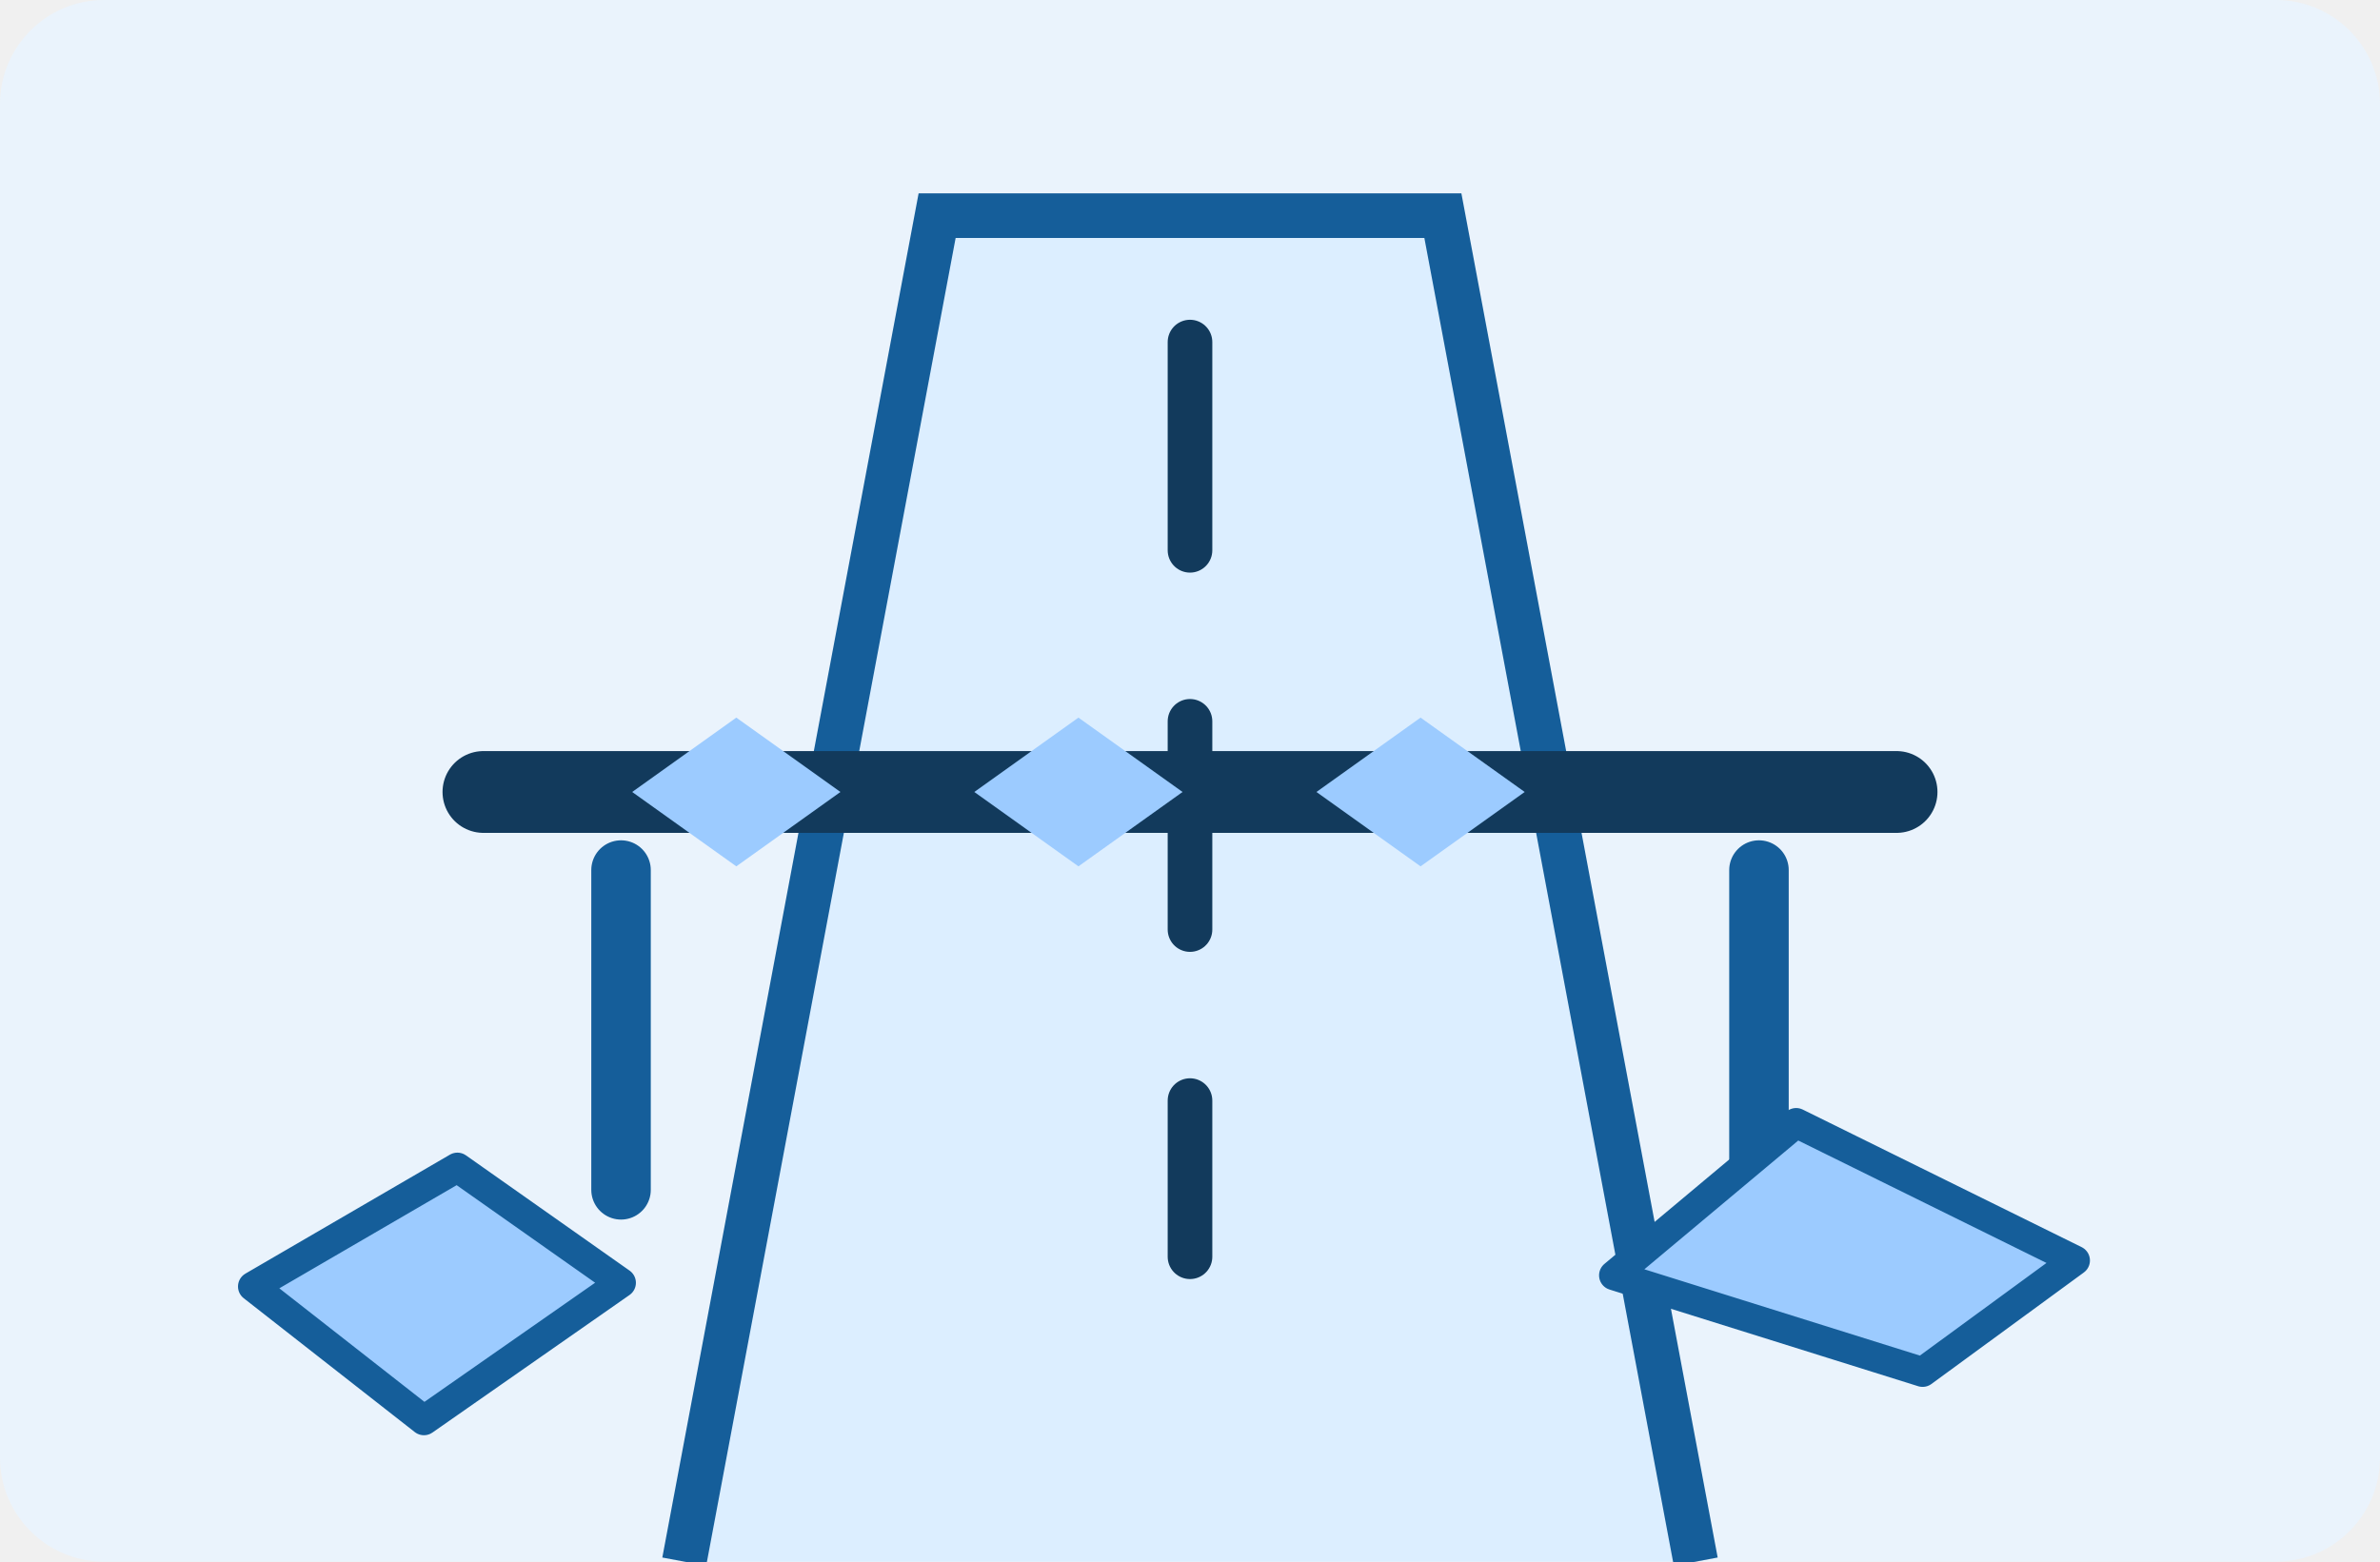
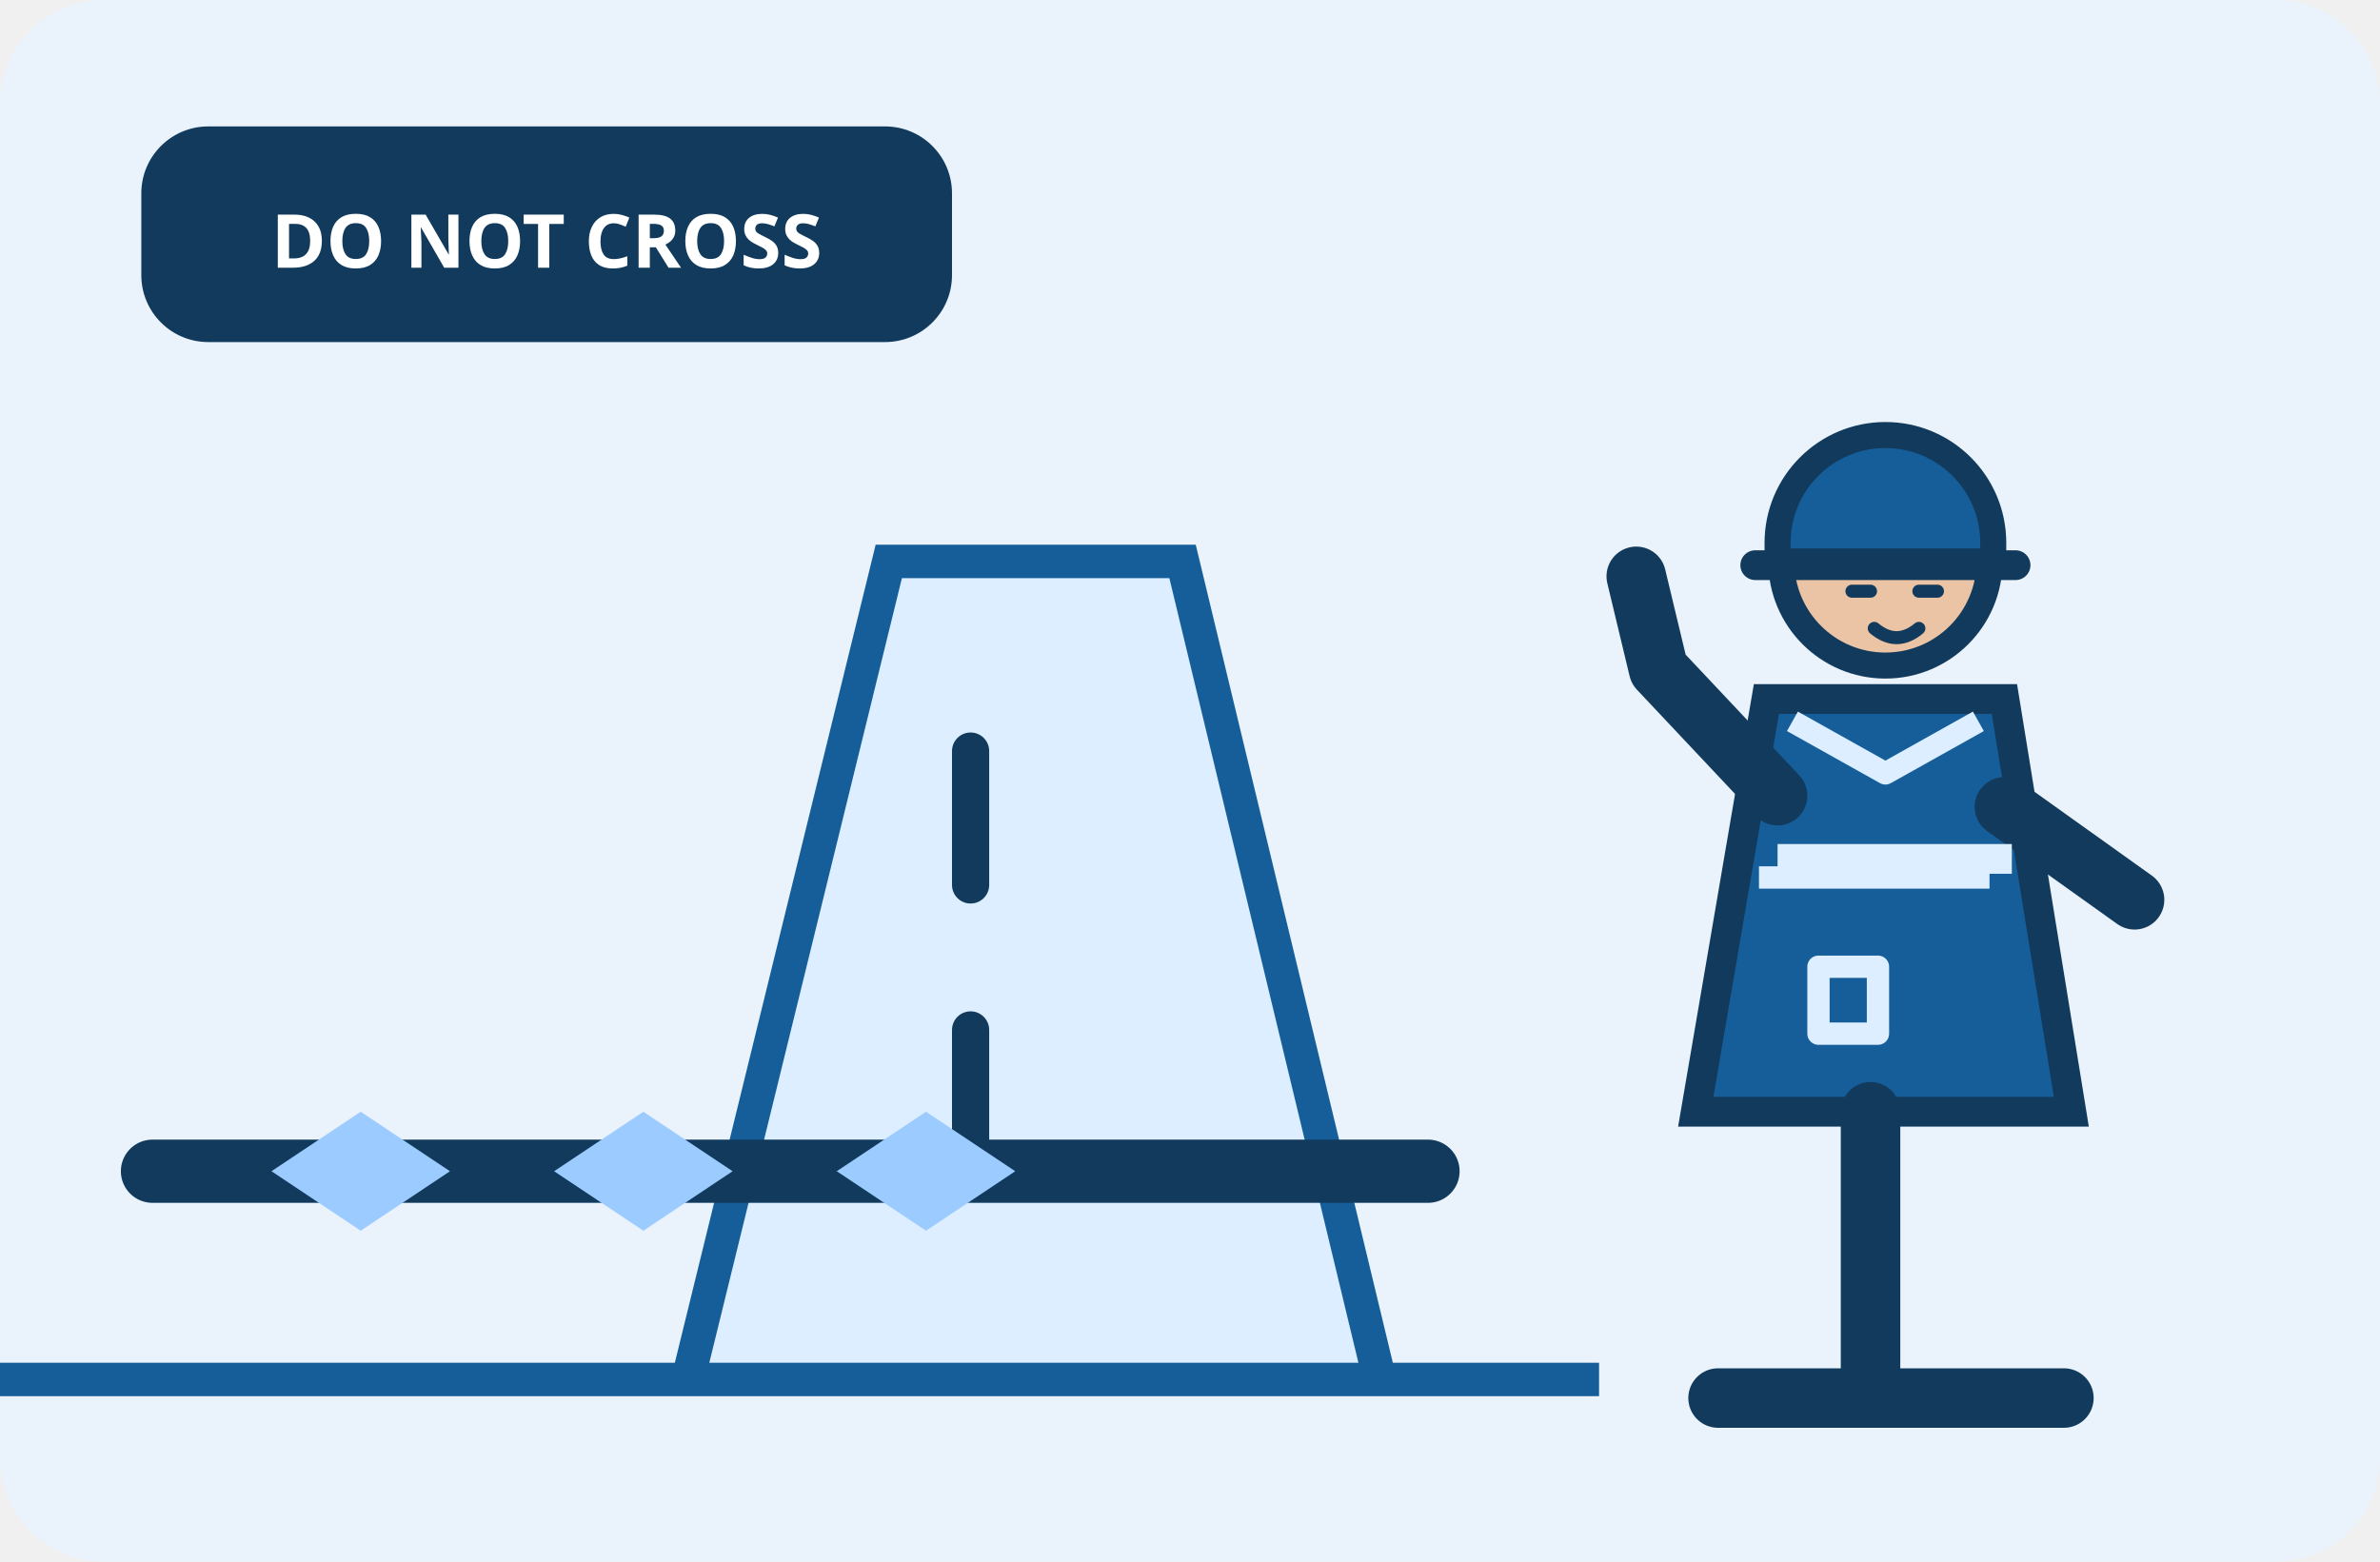
<svg xmlns="http://www.w3.org/2000/svg" viewBox="0 0 640 420" role="img" aria-labelledby="title desc">
  <rect width="640" height="420" rx="28" fill="#eaf3fc" />
-   <path d="M184 420 252 58h136l68 362" fill="#dceeff" stroke="#155e9a" stroke-width="12" />
-   <path d="M320 92v56m0 46v56m0 46v42" stroke="#123a5c" stroke-width="12" stroke-linecap="round" />
-   <path d="M130 213h380" stroke="#123a5c" stroke-width="22" stroke-linecap="round" />
-   <path d="m170 213 28-20 28 20-28 20zm92 0 28-20 28 20-28 20zm92 0 28-20 28 20-28 20z" fill="#9ccbff" />
-   <path d="M167 234v86m306-86v86" stroke="#155e9a" stroke-width="16" stroke-linecap="round" />
-   <path d="m68 346 55-32 44 31-53 37zm366-3 49-41 75 37-41 30z" fill="#9ccbff" stroke="#155e9a" stroke-width="8" stroke-linejoin="round" />
+   <rect x="38" y="34" width="218" height="58" rx="18" fill="#123a5c" />
+   <text x="147" y="72" fill="#fff" font-family="sans-serif" font-size="20" font-weight="700" text-anchor="middle">DO NOT CROSS</text>
+   <path d="M0 371h430M185 371l54-220h79l53 220" fill="#dceeff" stroke="#155e9a" stroke-width="9" />
+   <path d="M261 202v36m0 39v36" stroke="#123a5c" stroke-width="10" stroke-linecap="round" />
+   <path d="M41 315h343" stroke="#123a5c" stroke-width="17" stroke-linecap="round" />
+   <path d="m73 315 24-16 24 16-24 16zm76 0 24-16 24 16-24 16zm76 0 24-16 24 16-24 16" fill="#9ccbff" />
+   <circle cx="507" cy="151" r="28" fill="#eac4a4" stroke="#123a5c" stroke-width="7" />
+   <path d="M478 146a29 29 0 0 1 58 0v5h-58z" fill="#155e9a" stroke="#123a5c" stroke-width="7" />
+   <path d="M472 152h70" stroke="#123a5c" stroke-width="8" stroke-linecap="round" />
+   <path d="M498 159h5m13 0h5m-17 10q6 5 12 0" fill="none" stroke="#123a5c" stroke-width="3.5" stroke-linecap="round" />
+   <path d="M475 188h64l18 111h-101z" fill="#155e9a" stroke="#123a5c" stroke-width="8" />
+   <path d="m482 194 25 14 25-14m-59 42h62m-46 24h16v18h-16z" fill="none" stroke="#dceeff" stroke-width="6" stroke-linejoin="round" />
+   <path d="M478 214 446 180l-6-25m99 62 35 25m-71 57v77m-41 0h93" fill="none" stroke="#123a5c" stroke-width="16" stroke-linecap="round" stroke-linejoin="round" />
+   <path d="M478 231h63" stroke="#dceeff" stroke-width="8" />
</svg>
